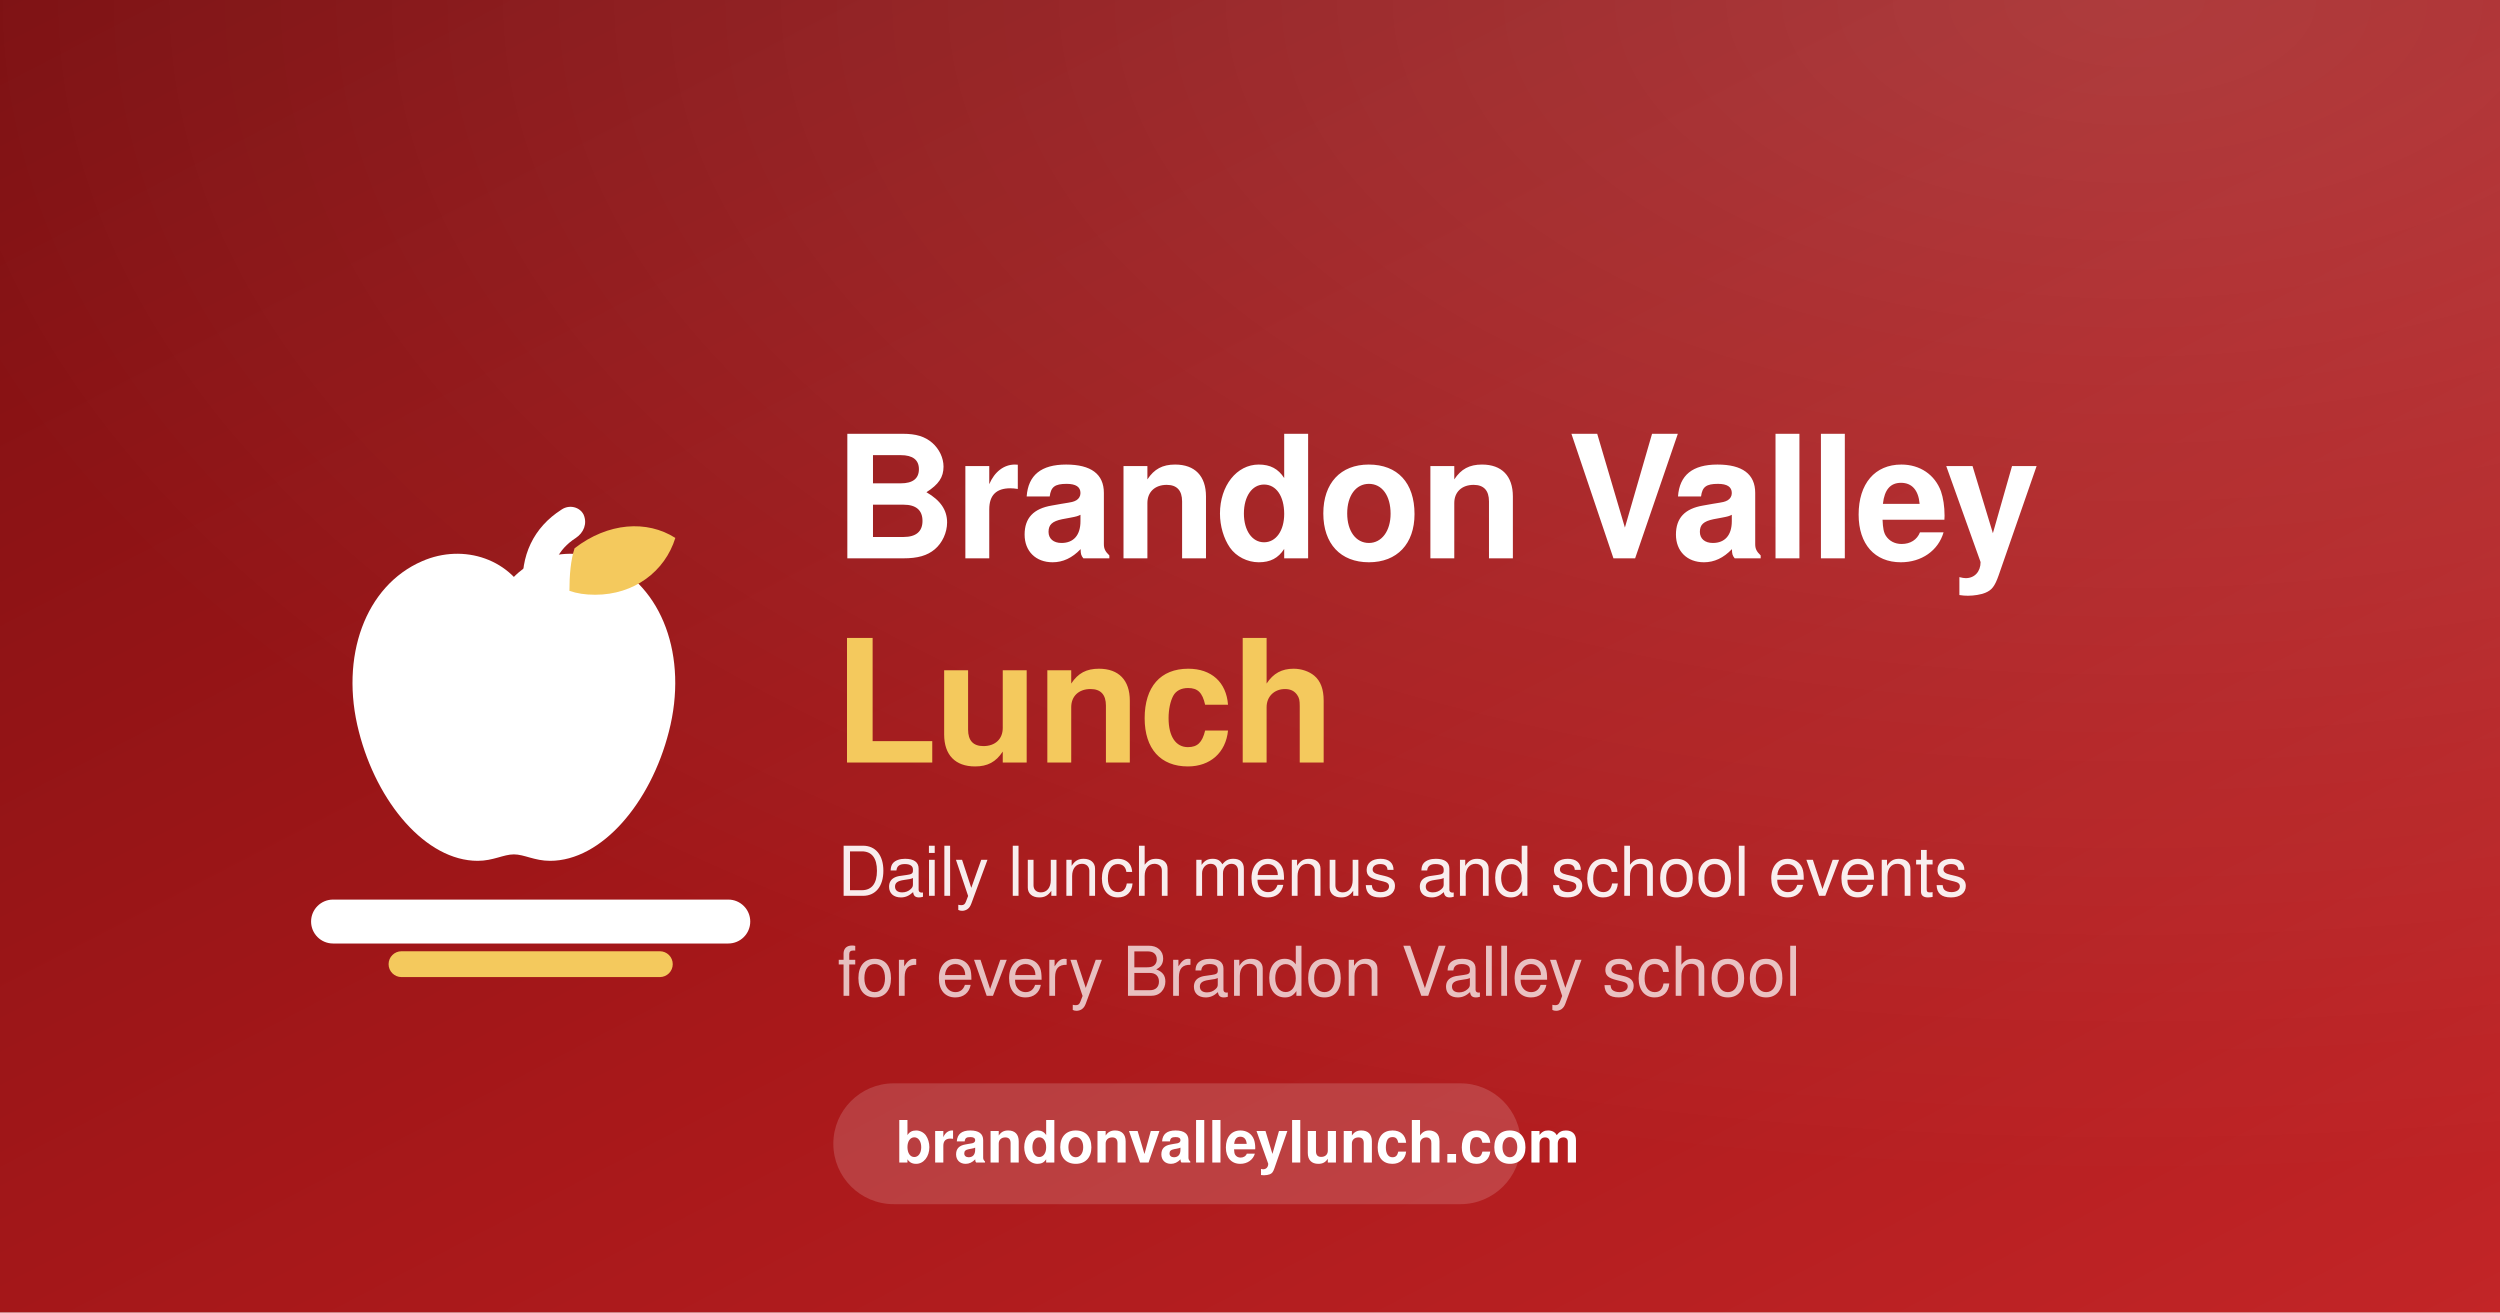
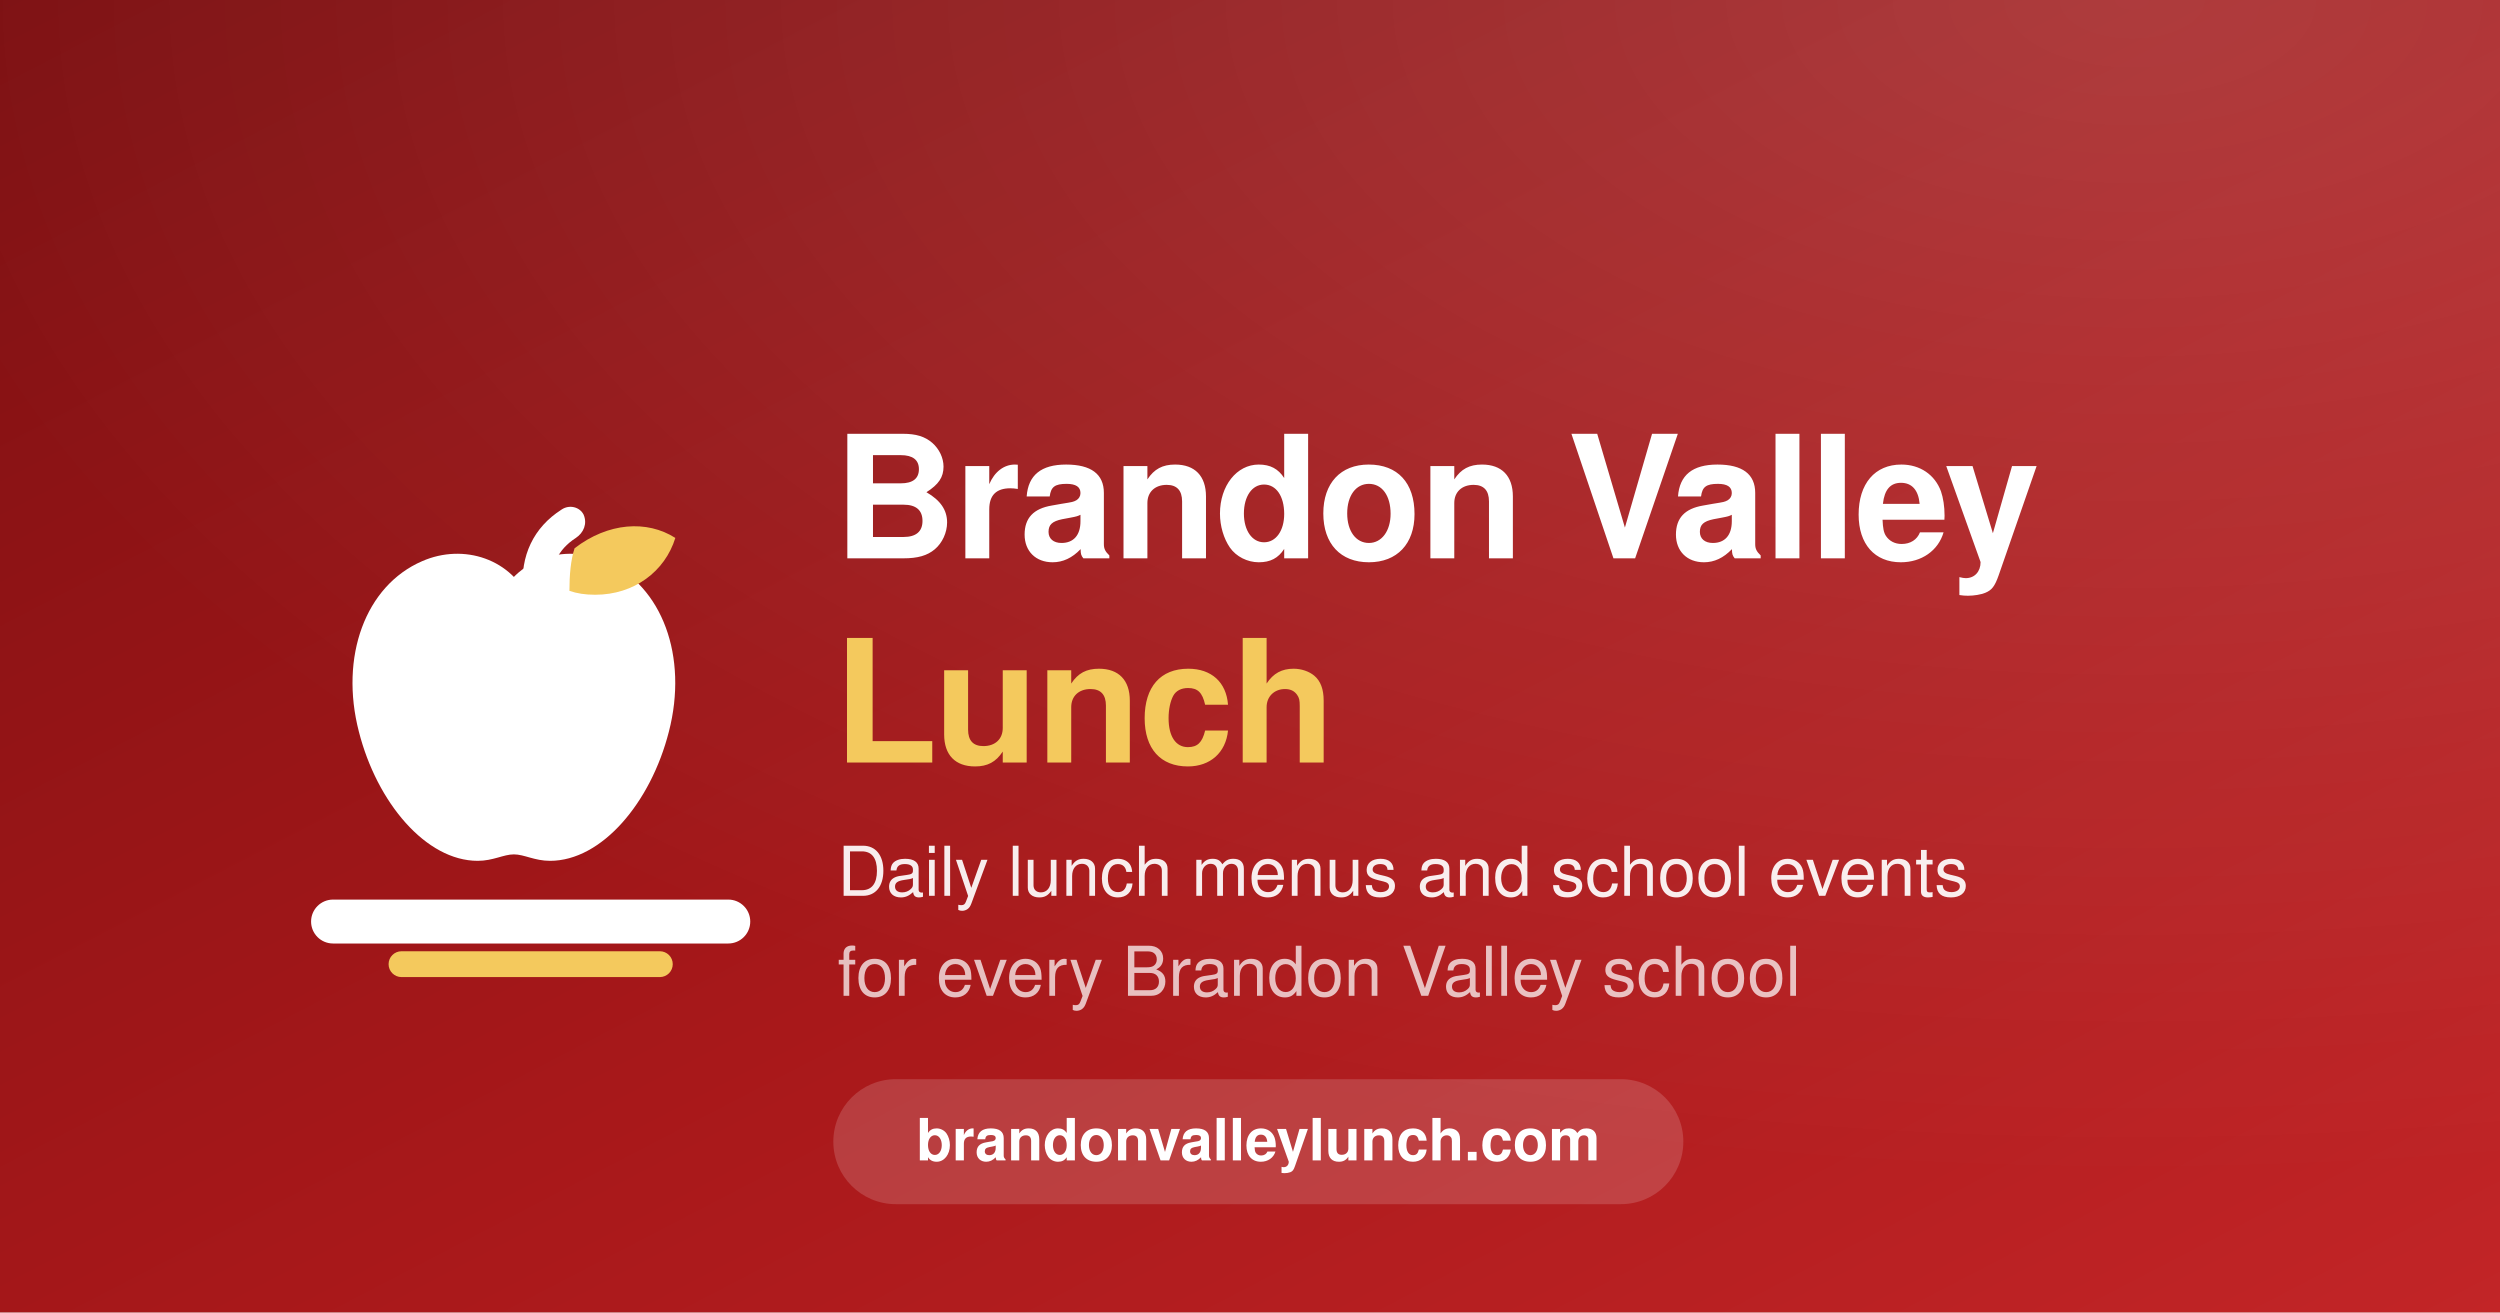
<svg xmlns="http://www.w3.org/2000/svg" width="1200" height="630" viewBox="0 0 1200 630">
  <defs>
    <linearGradient id="bg" x1="0" y1="0" x2="1" y2="1">
      <stop offset="0" stop-color="#7d1012" />
      <stop offset="0.55" stop-color="#A8181A" />
      <stop offset="1" stop-color="#c22527" />
    </linearGradient>
    <radialGradient id="glow" cx="0.85" cy="0" r="0.9">
      <stop offset="0" stop-color="#ffffff" stop-opacity="0.16" />
      <stop offset="1" stop-color="#ffffff" stop-opacity="0" />
    </radialGradient>
  </defs>
  <rect width="1200" height="630" fill="url(#bg)" />
  <rect width="1200" height="630" fill="url(#glow)" />
  <g transform="translate(96, 190) scale(0.62)">
    <path d="M256 160c-14-34-52-46-84-32-44 19-64 74-49 132 14 55 52 100 92 100 12 0 20-5 28-5s16 5 28 5c40 0 78-45 92-100 15-58-5-113-49-132-32-14-70-2-84 32z" fill="#ffffff" />
    <path d="M250 150c-2-26 8-48 30-62 6-4 14-2 17 4 3 7 0 14-6 18-14 9-20 22-19 40z" fill="#ffffff" />
    <path d="M290 118c26-20 56-22 78-8-8 26-32 44-62 44-8 0-14-1-20-3 0-12 1-24 4-33z" fill="#f4c95d" />
    <rect x="86" y="390" width="340" height="34" rx="17" fill="#ffffff" />
    <rect x="146" y="430" width="220" height="20" rx="10" fill="#f4c95d" />
  </g>
  <g font-family="Helvetica, Arial, sans-serif" fill="#ffffff">
    <text x="400" y="268" font-size="82" font-weight="bold" letter-spacing="-1">Brandon Valley</text>
    <text x="400" y="366" font-size="82" font-weight="bold" fill="#f4c95d" letter-spacing="-1">Lunch</text>
    <text x="402" y="430" font-size="33" opacity="0.92">Daily lunch menus and school events</text>
    <text x="402" y="478" font-size="33" opacity="0.72">for every Brandon Valley school</text>
  </g>
  <g font-family="Helvetica, Arial, sans-serif">
-     <rect x="400" y="520" width="330" height="58" rx="29" fill="#ffffff" fill-opacity="0.16" />
-     <text x="430" y="558" font-size="28" font-weight="bold" fill="#ffffff">brandonvalleylunch.com</text>
+     <rect x="400" y="518" width="408" height="60" rx="30" fill="#ffffff" fill-opacity="0.16" />
+     <text x="604" y="557" font-size="28" font-weight="bold" fill="#ffffff" text-anchor="middle">brandonvalleylunch.com</text>
  </g>
</svg>
